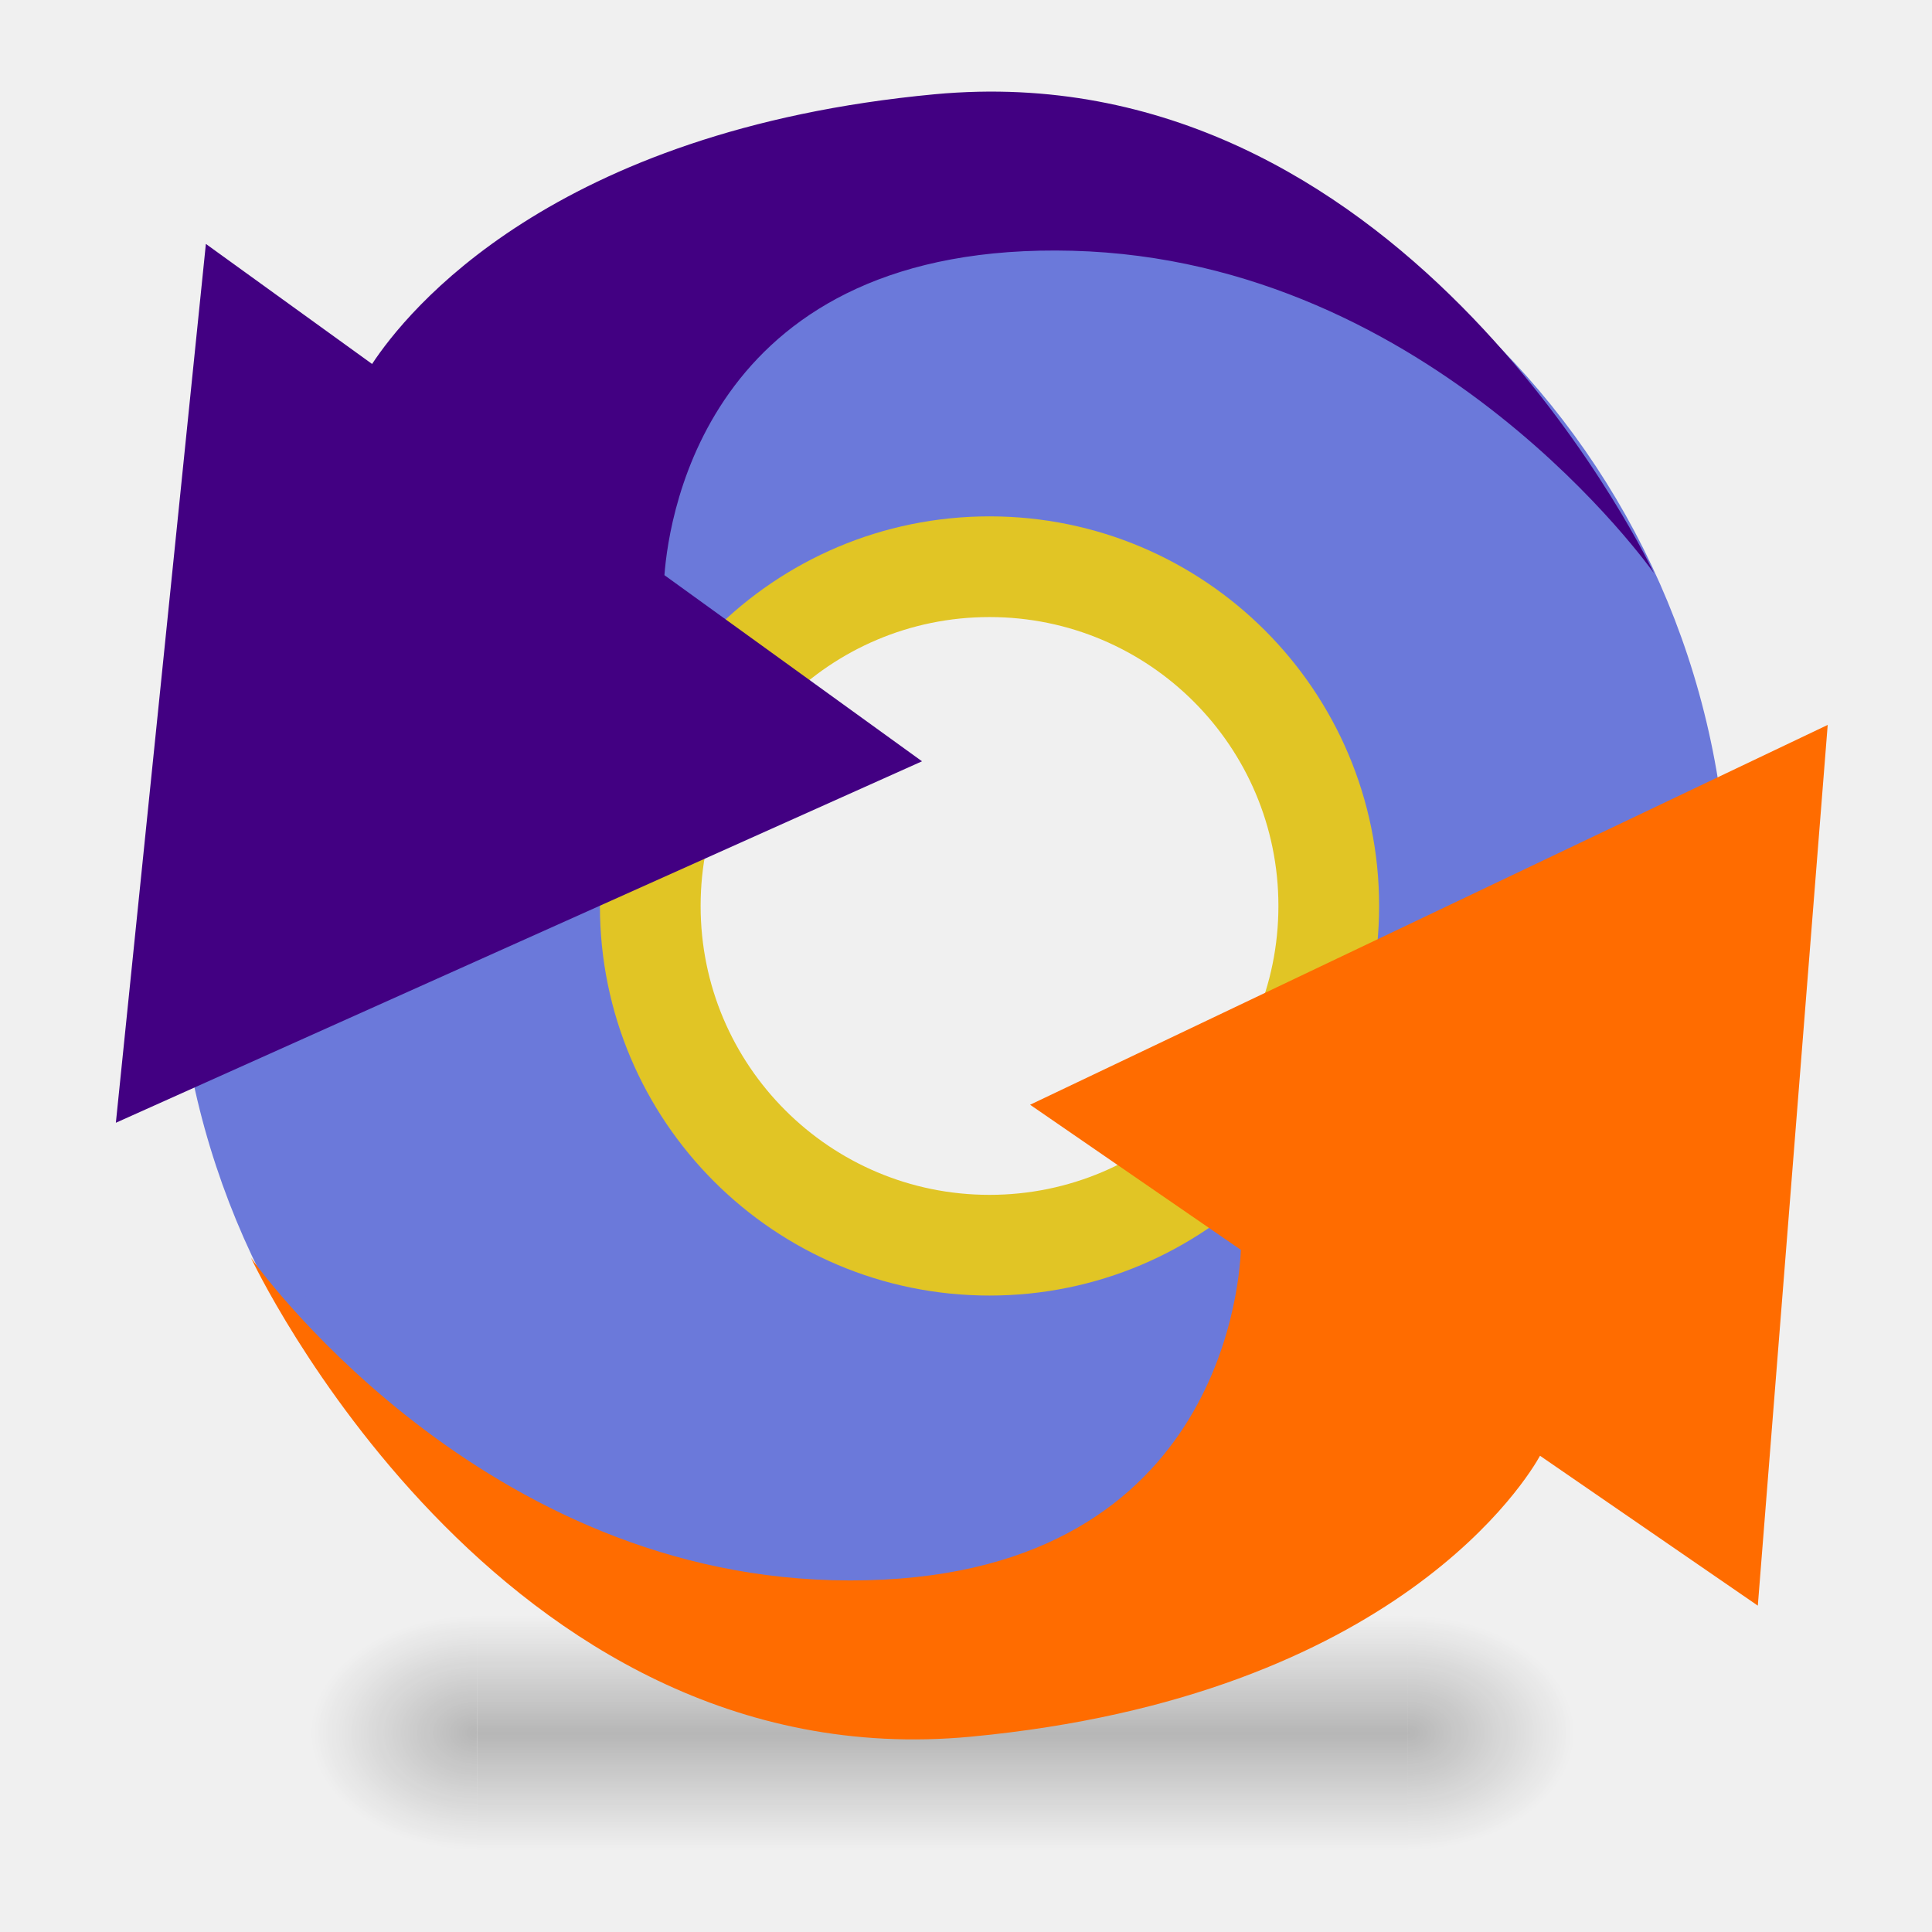
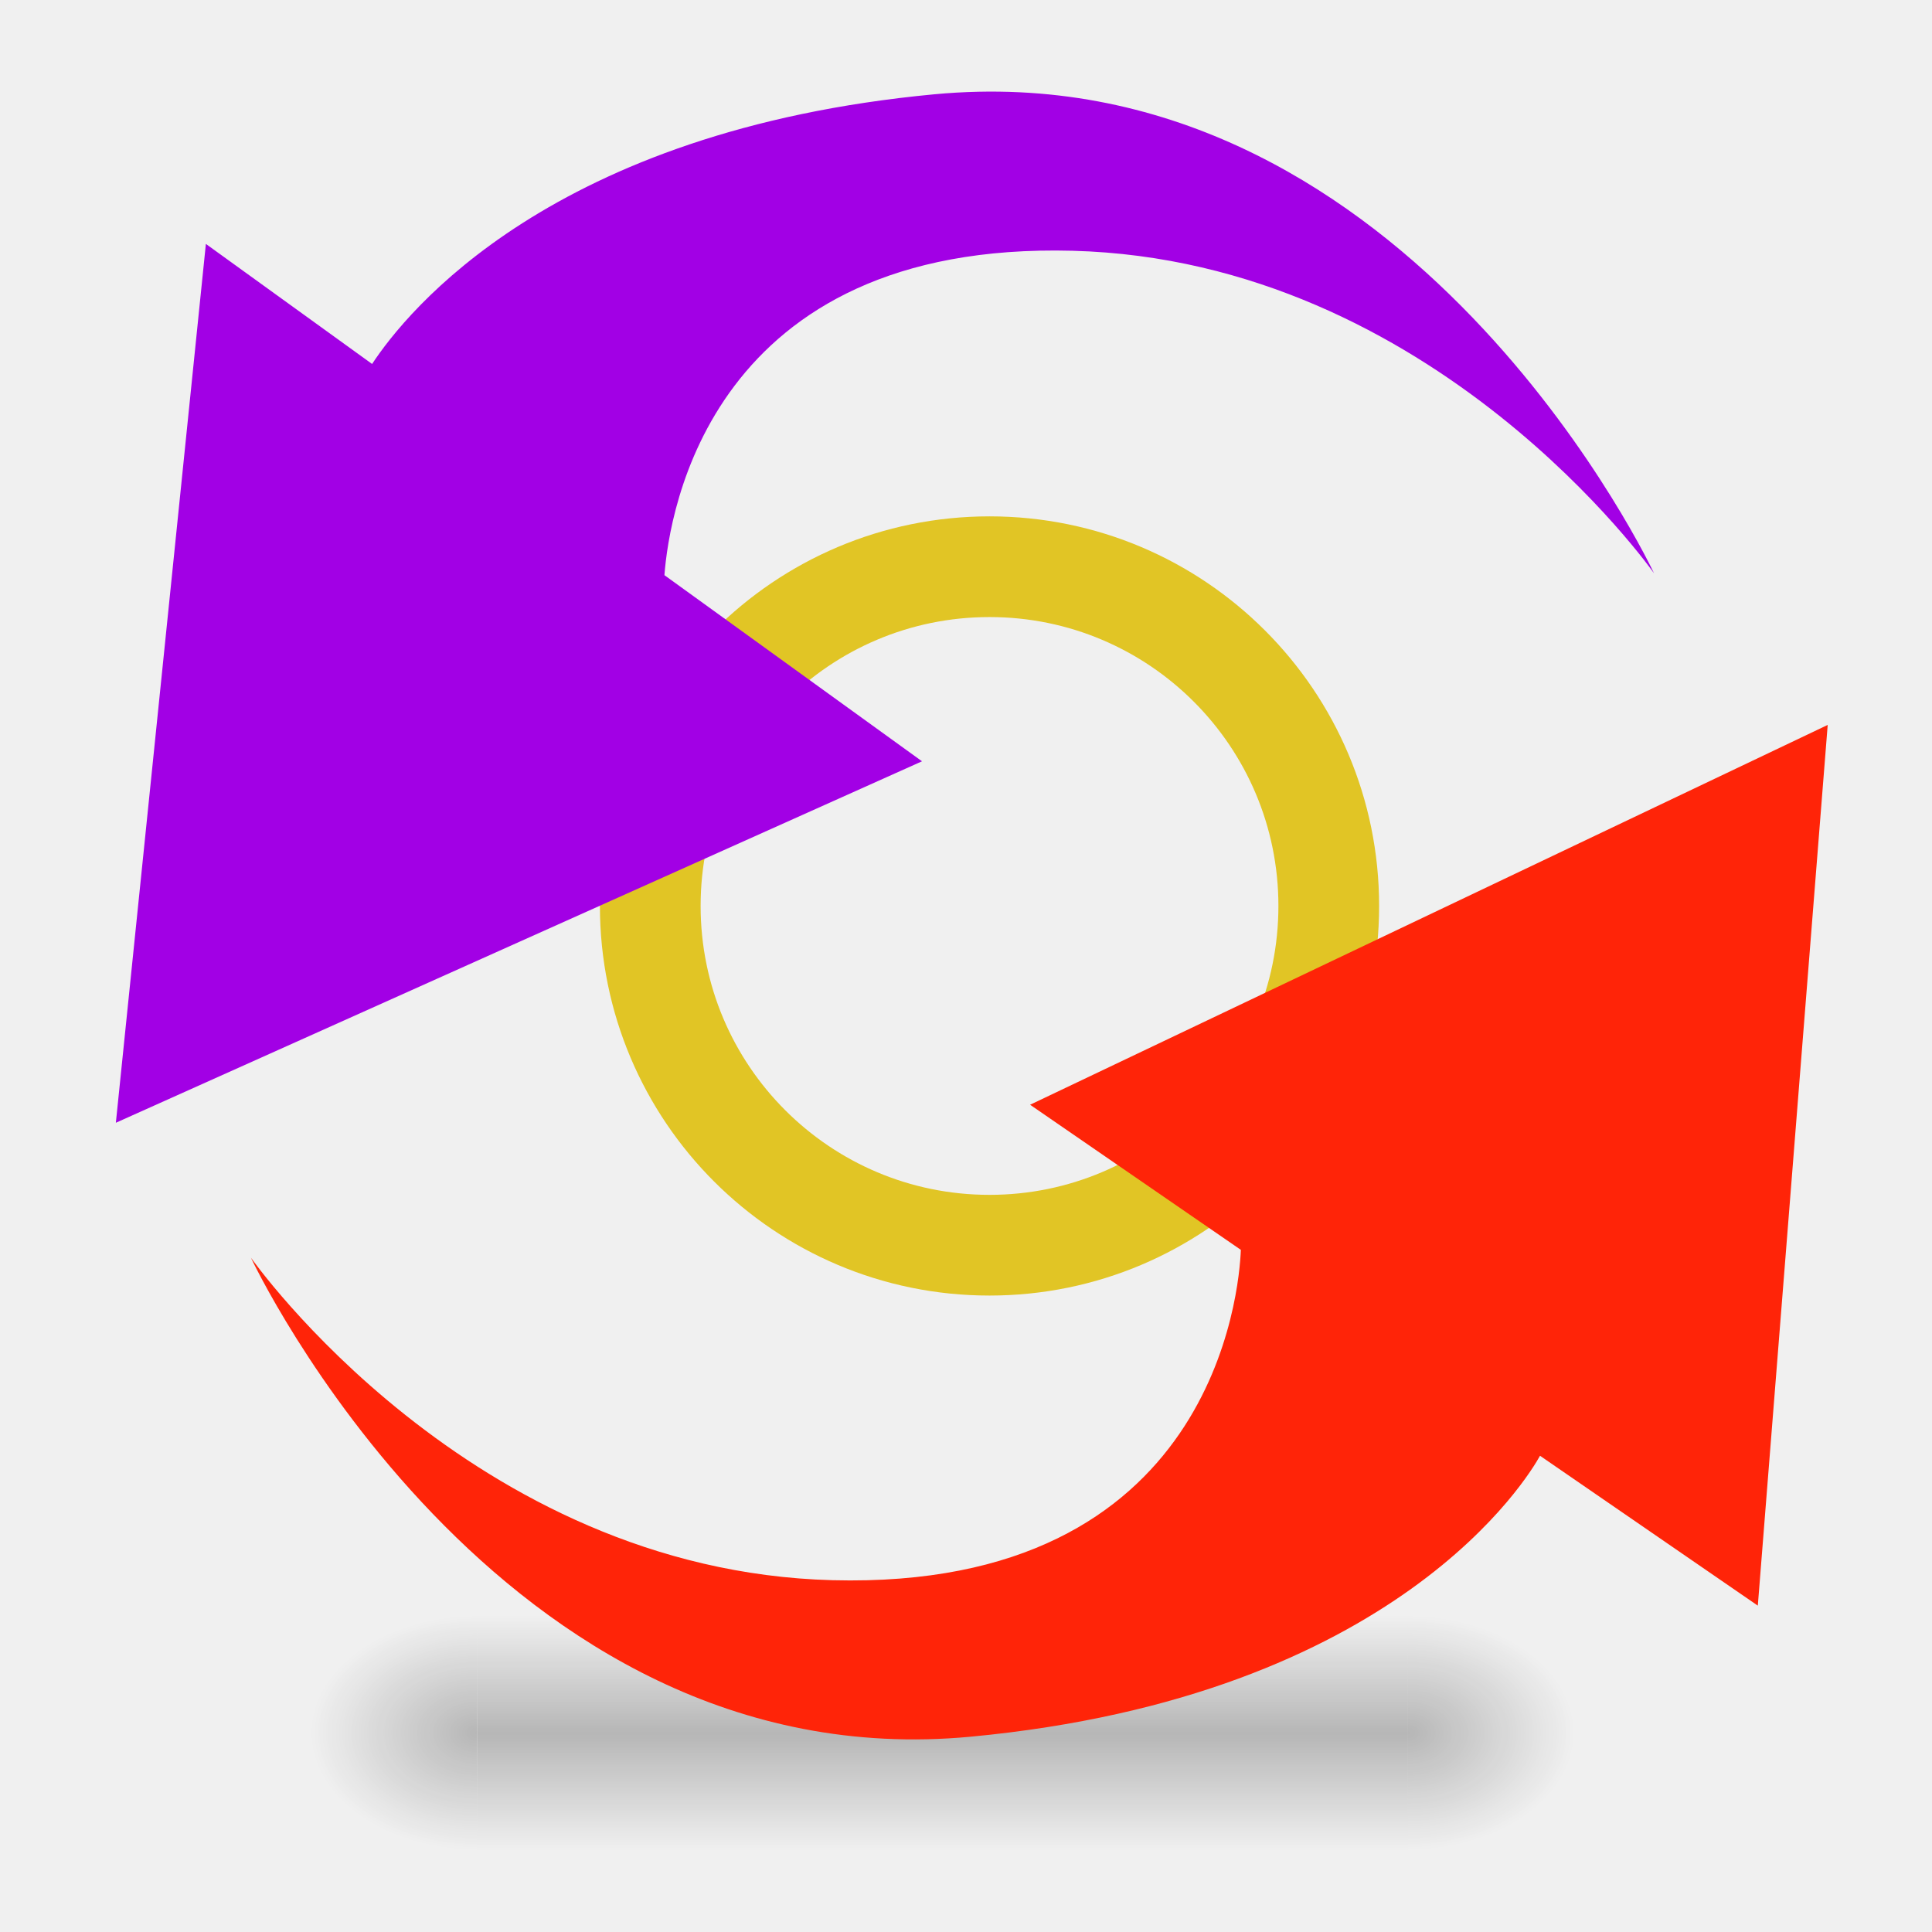
<svg xmlns="http://www.w3.org/2000/svg" xmlns:xlink="http://www.w3.org/1999/xlink" id="svg4082" height="64" width="64" version="1.1">
  <defs id="defs4084">
    <linearGradient id="linearGradient868">
      <stop id="stop864" offset="0" style="stop-color:#fafafa;stop-opacity:1" />
      <stop id="stop866" offset="1" style="stop-color:#d4d4d4;stop-opacity:1" />
    </linearGradient>
    <linearGradient id="linearGradient9165-5-1">
      <stop offset="0" style="stop-color:#acb9bf;stop-opacity:1" id="stop9167-7-12" />
      <stop offset="1" style="stop-color:#acb9bf;stop-opacity:0" id="stop9169-0-4" />
    </linearGradient>
    <linearGradient id="linearGradient9165-59">
      <stop offset="0" style="stop-color:#b6c5cc;stop-opacity:1" id="stop9167-6" />
      <stop offset="1" style="stop-color:#e5f0f6;stop-opacity:0" id="stop9169-9" />
    </linearGradient>
    <radialGradient gradientTransform="matrix(2.003784,0,0,1.4,27.98813,-17.4)" gradientUnits="userSpaceOnUse" xlink:href="#linearGradient3688-5" id="radialGradient3176" fy="43.5" fx="4.993" r="2.5" cy="43.5" cx="4.993" />
    <linearGradient id="linearGradient3688-5">
      <stop offset="0" style="stop-color:#000000;stop-opacity:1" id="stop3690-8" />
      <stop offset="1" style="stop-color:#000000;stop-opacity:0" id="stop3692-6" />
    </linearGradient>
    <radialGradient gradientTransform="matrix(2.003784,0,0,1.4,-20.01187,-104.4)" gradientUnits="userSpaceOnUse" xlink:href="#linearGradient3688-5" id="radialGradient3178" fy="43.5" fx="4.993" r="2.5" cy="43.5" cx="4.993" />
    <linearGradient gradientUnits="userSpaceOnUse" xlink:href="#linearGradient3702-4-7" id="linearGradient3180" y2="39.999" x2="25.058" y1="47.028" x1="25.058" />
    <linearGradient id="linearGradient3702-4-7">
      <stop offset="0" style="stop-color:#000000;stop-opacity:0" id="stop3704-7-8" />
      <stop offset="0.5" style="stop-color:#000000;stop-opacity:1" id="stop3710-0-0" />
      <stop offset="1" style="stop-color:#000000;stop-opacity:0" id="stop3706-7-2" />
    </linearGradient>
    <radialGradient gradientTransform="matrix(-0.8828957,0,0,0.8751822,645.8745,-296.5626)" gradientUnits="userSpaceOnUse" xlink:href="#linearGradient9165-5-1" id="radialGradient3030" fy="354.216" fx="681.326" r="12.053" cy="365.658" cx="680.566" />
    <radialGradient gradientTransform="matrix(-1.184231,0,0,1.173885,831.9958,-409.1438)" gradientUnits="userSpaceOnUse" xlink:href="#linearGradient9165-59" id="radialGradient3033" fy="355.258" fx="680.602" r="12.053" cy="365.658" cx="680.566" />
    <linearGradient gradientTransform="matrix(-1.976118,0,0,1.976118,62.98012,1.131614)" gradientUnits="userSpaceOnUse" xlink:href="#linearGradient4017-8" id="linearGradient3027-6" y2="26.667" x2="20.154" y1="3.022" x1="20.154" />
    <linearGradient id="linearGradient4017-8">
      <stop offset="0" style="stop-color:#ffffff;stop-opacity:1" id="stop4019-8" />
      <stop offset="0.496" style="stop-color:#ffffff;stop-opacity:0.235" id="stop4021-4" />
      <stop offset="0.88" style="stop-color:#ffffff;stop-opacity:0.157" id="stop4023-7" />
      <stop offset="1" style="stop-color:#ffffff;stop-opacity:0.392" id="stop4025-5" />
    </linearGradient>
    <linearGradient gradientUnits="userSpaceOnUse" y2="48.197" x2="30.417" y1="7.123" x1="30.417" id="linearGradient870" xlink:href="#linearGradient868" gradientTransform="matrix(-1.317412,0,0,1.317412,62.98012,-2.820621)" />
    <linearGradient x1="34.875" y1="67.731" x2="34.875" y2="46.989" id="linearGradient3149-7" xlink:href="#linearGradient4297" gradientUnits="userSpaceOnUse" gradientTransform="matrix(-1.182739,0,0,-1.270318,72.80501,162.605)" />
    <linearGradient id="linearGradient4297">
      <stop id="stop4299" style="stop-color:#ffffff;stop-opacity:1" offset="0" />
      <stop id="stop4301" style="stop-color:#ffffff;stop-opacity:0.235" offset="0.525" />
      <stop id="stop4303" style="stop-color:#ffffff;stop-opacity:0.157" offset="1" />
      <stop id="stop4305" style="stop-color:#ffffff;stop-opacity:0.392" offset="1" />
    </linearGradient>
    <linearGradient gradientUnits="userSpaceOnUse" y2="21.483" x2="46.511" y1="21.483" x1="24" id="linearGradient901" xlink:href="#linearGradient899" gradientTransform="matrix(0,1.317412,1.317412,0,-150.2987,23.27021)" />
    <linearGradient id="linearGradient899">
      <stop id="stop895" offset="0" style="stop-color:#cd9ef7;stop-opacity:1" />
      <stop id="stop897" offset="1" style="stop-color:#a56de2;stop-opacity:1" />
    </linearGradient>
    <radialGradient cx="24.837" cy="36.421" r="15.645" fx="24.837" fy="36.421" id="radialGradient3129" xlink:href="#linearGradient3688-5" gradientUnits="userSpaceOnUse" gradientTransform="matrix(0.7449388,0,0,-0.7999756,-136.547,125.7383)" />
    <radialGradient gradientTransform="matrix(0.7449388,0,0,0.7999756,-166.2084,65.68127)" gradientUnits="userSpaceOnUse" xlink:href="#linearGradient3688-5" id="radialGradient3129-3" fy="36.421" fx="24.837" r="15.645" cy="36.421" cx="24.837" />
    <linearGradient gradientTransform="matrix(0,-1.317412,1.317412,0,-177.5382,113.8959)" xlink:href="#linearGradient899-3" id="linearGradient901-5" x1="24" y1="21.483" x2="46.511" y2="21.483" gradientUnits="userSpaceOnUse" />
    <linearGradient id="linearGradient899-3">
      <stop style="stop-color:#68b723;stop-opacity:1" offset="0" id="stop895-5" />
      <stop style="stop-color:#9bdb4d;stop-opacity:1" offset="1" id="stop897-6" />
    </linearGradient>
    <linearGradient gradientTransform="matrix(-1.182739,0,0,1.270318,-112.5893,22.61044)" gradientUnits="userSpaceOnUse" xlink:href="#linearGradient4297-9" id="linearGradient3149-7-2" y2="67.327" x2="32.031" y1="46.989" x1="32.031" />
    <linearGradient id="linearGradient4297-9">
      <stop offset="0" style="stop-color:#ffffff;stop-opacity:1" id="stop4299-1" />
      <stop offset="0" style="stop-color:#ffffff;stop-opacity:0.235" id="stop4301-2" />
      <stop offset="0.51" style="stop-color:#ffffff;stop-opacity:0.157" id="stop4303-7" />
      <stop offset="1" style="stop-color:#ffffff;stop-opacity:0.392" id="stop4305-0" />
    </linearGradient>
    <radialGradient gradientTransform="matrix(2.003784,0,0,1.4,27.98813,-17.4)" gradientUnits="userSpaceOnUse" xlink:href="#linearGradient3688-5" id="radialGradient3176-7" fy="43.5" fx="4.993" r="2.5" cy="43.5" cx="4.993" />
    <radialGradient gradientTransform="matrix(2.003784,0,0,1.4,-20.01187,-104.4)" gradientUnits="userSpaceOnUse" xlink:href="#linearGradient3688-5" id="radialGradient3178-5" fy="43.5" fx="4.993" r="2.5" cy="43.5" cx="4.993" />
    <linearGradient gradientUnits="userSpaceOnUse" xlink:href="#linearGradient3702-4-7" id="linearGradient3180-6" y2="39.999" x2="25.058" y1="47.028" x1="25.058" />
    <radialGradient gradientTransform="matrix(2.003784,0,0,1.4,27.98813,-17.4)" gradientUnits="userSpaceOnUse" xlink:href="#linearGradient3688-5" id="radialGradient3176-3" fy="43.5" fx="4.993" r="2.5" cy="43.5" cx="4.993" />
    <radialGradient gradientTransform="matrix(2.003784,0,0,1.4,-20.01187,-104.4)" gradientUnits="userSpaceOnUse" xlink:href="#linearGradient3688-5" id="radialGradient3178-5-7" fy="43.5" fx="4.993" r="2.5" cy="43.5" cx="4.993" />
  </defs>
-   <path id="path496" style="fill:#6b79da;fill-opacity:1;stroke:#6b79da;stroke-width:0.963;stroke-opacity:1" d="M 31.533,4.318 A 25.246,25.859 0 0 0 6.287,30.176 25.246,25.859 0 0 0 31.533,56.035 25.246,25.859 0 0 0 56.779,30.176 25.246,25.859 0 0 0 31.533,4.318 Z M 32.697,18.779 A 11.238,11.238 0 0 1 43.936,30.018 11.238,11.238 0 0 1 32.697,41.254 11.238,11.238 0 0 1 21.461,30.018 11.238,11.238 0 0 1 32.697,18.779 Z" />
  <g style="display:inline;opacity:0.6" id="g2036-4" transform="matrix(-1.046333,0,0,0.8629929,56.3339,20.72413)">
    <g style="opacity:0.4" id="g3712-3-7" transform="matrix(1.052632,0,0,1.285713,-1.263158,-13.42854)">
      <rect style="fill:url(#radialGradient3176-3);fill-opacity:1;stroke:none" id="rect2801-5" y="40" x="38" height="7" width="5" />
      <rect style="fill:url(#radialGradient3178-5-7);fill-opacity:1;stroke:none" id="rect3696-8" transform="scale(-1)" y="-47" x="-10" height="7" width="5" />
      <rect style="fill:url(#linearGradient3180);fill-opacity:1;stroke:none" id="rect3700-8" y="40" x="10" height="7" width="28" />
    </g>
  </g>
  <circle style="fill:#ffffff;fill-opacity:0;stroke:#e1c525;stroke-width:3.336;stroke-miterlimit:4;stroke-dasharray:none;stroke-opacity:1" id="path906-7" cx="32.779" cy="30.011" r="11.238" />
-   <path id="path1061-6" style="fill:#420082;fill-opacity:1;stroke:none;stroke-width:0.963px;stroke-linecap:butt;stroke-linejoin:miter;stroke-opacity:1" d="M 32.404,3.039 C 31.928,3.05 31.446,3.077 30.955,3.123 18.273,4.315 13.464,10.328 12.326,12.057 L 6.82,8.08 5.33,22.637 3.838,37.193 17.191,31.205 30.543,25.219 22.01,19.053 C 22.168,16.966 23.539,7.99 35.529,8.307 47.527,8.623 54.791,18.99 54.791,18.99 c 0,0 -7.628,-16.276 -22.387,-15.951 z" />
-   <path id="path1061" style="fill:#ff6c00;fill-opacity:1;stroke:none;stroke-width:0.963px;stroke-linecap:butt;stroke-linejoin:miter;stroke-opacity:1" d="m 60.545,24.014 -13.211,6.291 -13.211,6.291 6.982,4.807 C 41.053,42.723 40.243,52.68 27.572,52.346 15.575,52.029 8.312,41.662 8.312,41.662 c 0,0 8.126,17.345 23.836,15.869 14.166,-1.331 18.501,-8.644 18.867,-9.307 l 7.215,4.965 1.158,-14.588 z" />
+   <path id="path1061-6" style="fill:#a200e5;fill-opacity:1;stroke:none;stroke-width:0.963px;stroke-linecap:butt;stroke-linejoin:miter;stroke-opacity:1" d="M 32.404,3.039 C 31.928,3.05 31.446,3.077 30.955,3.123 18.273,4.315 13.464,10.328 12.326,12.057 L 6.82,8.08 5.33,22.637 3.838,37.193 17.191,31.205 30.543,25.219 22.01,19.053 C 22.168,16.966 23.539,7.99 35.529,8.307 47.527,8.623 54.791,18.99 54.791,18.99 c 0,0 -7.628,-16.276 -22.387,-15.951 z" />
+   <path id="path1061" style="fill:#ff2408;fill-opacity:1;stroke:none;stroke-width:0.963px;stroke-linecap:butt;stroke-linejoin:miter;stroke-opacity:1" d="m 60.545,24.014 -13.211,6.291 -13.211,6.291 6.982,4.807 C 41.053,42.723 40.243,52.68 27.572,52.346 15.575,52.029 8.312,41.662 8.312,41.662 c 0,0 8.126,17.345 23.836,15.869 14.166,-1.331 18.501,-8.644 18.867,-9.307 l 7.215,4.965 1.158,-14.588 z" />
</svg>
